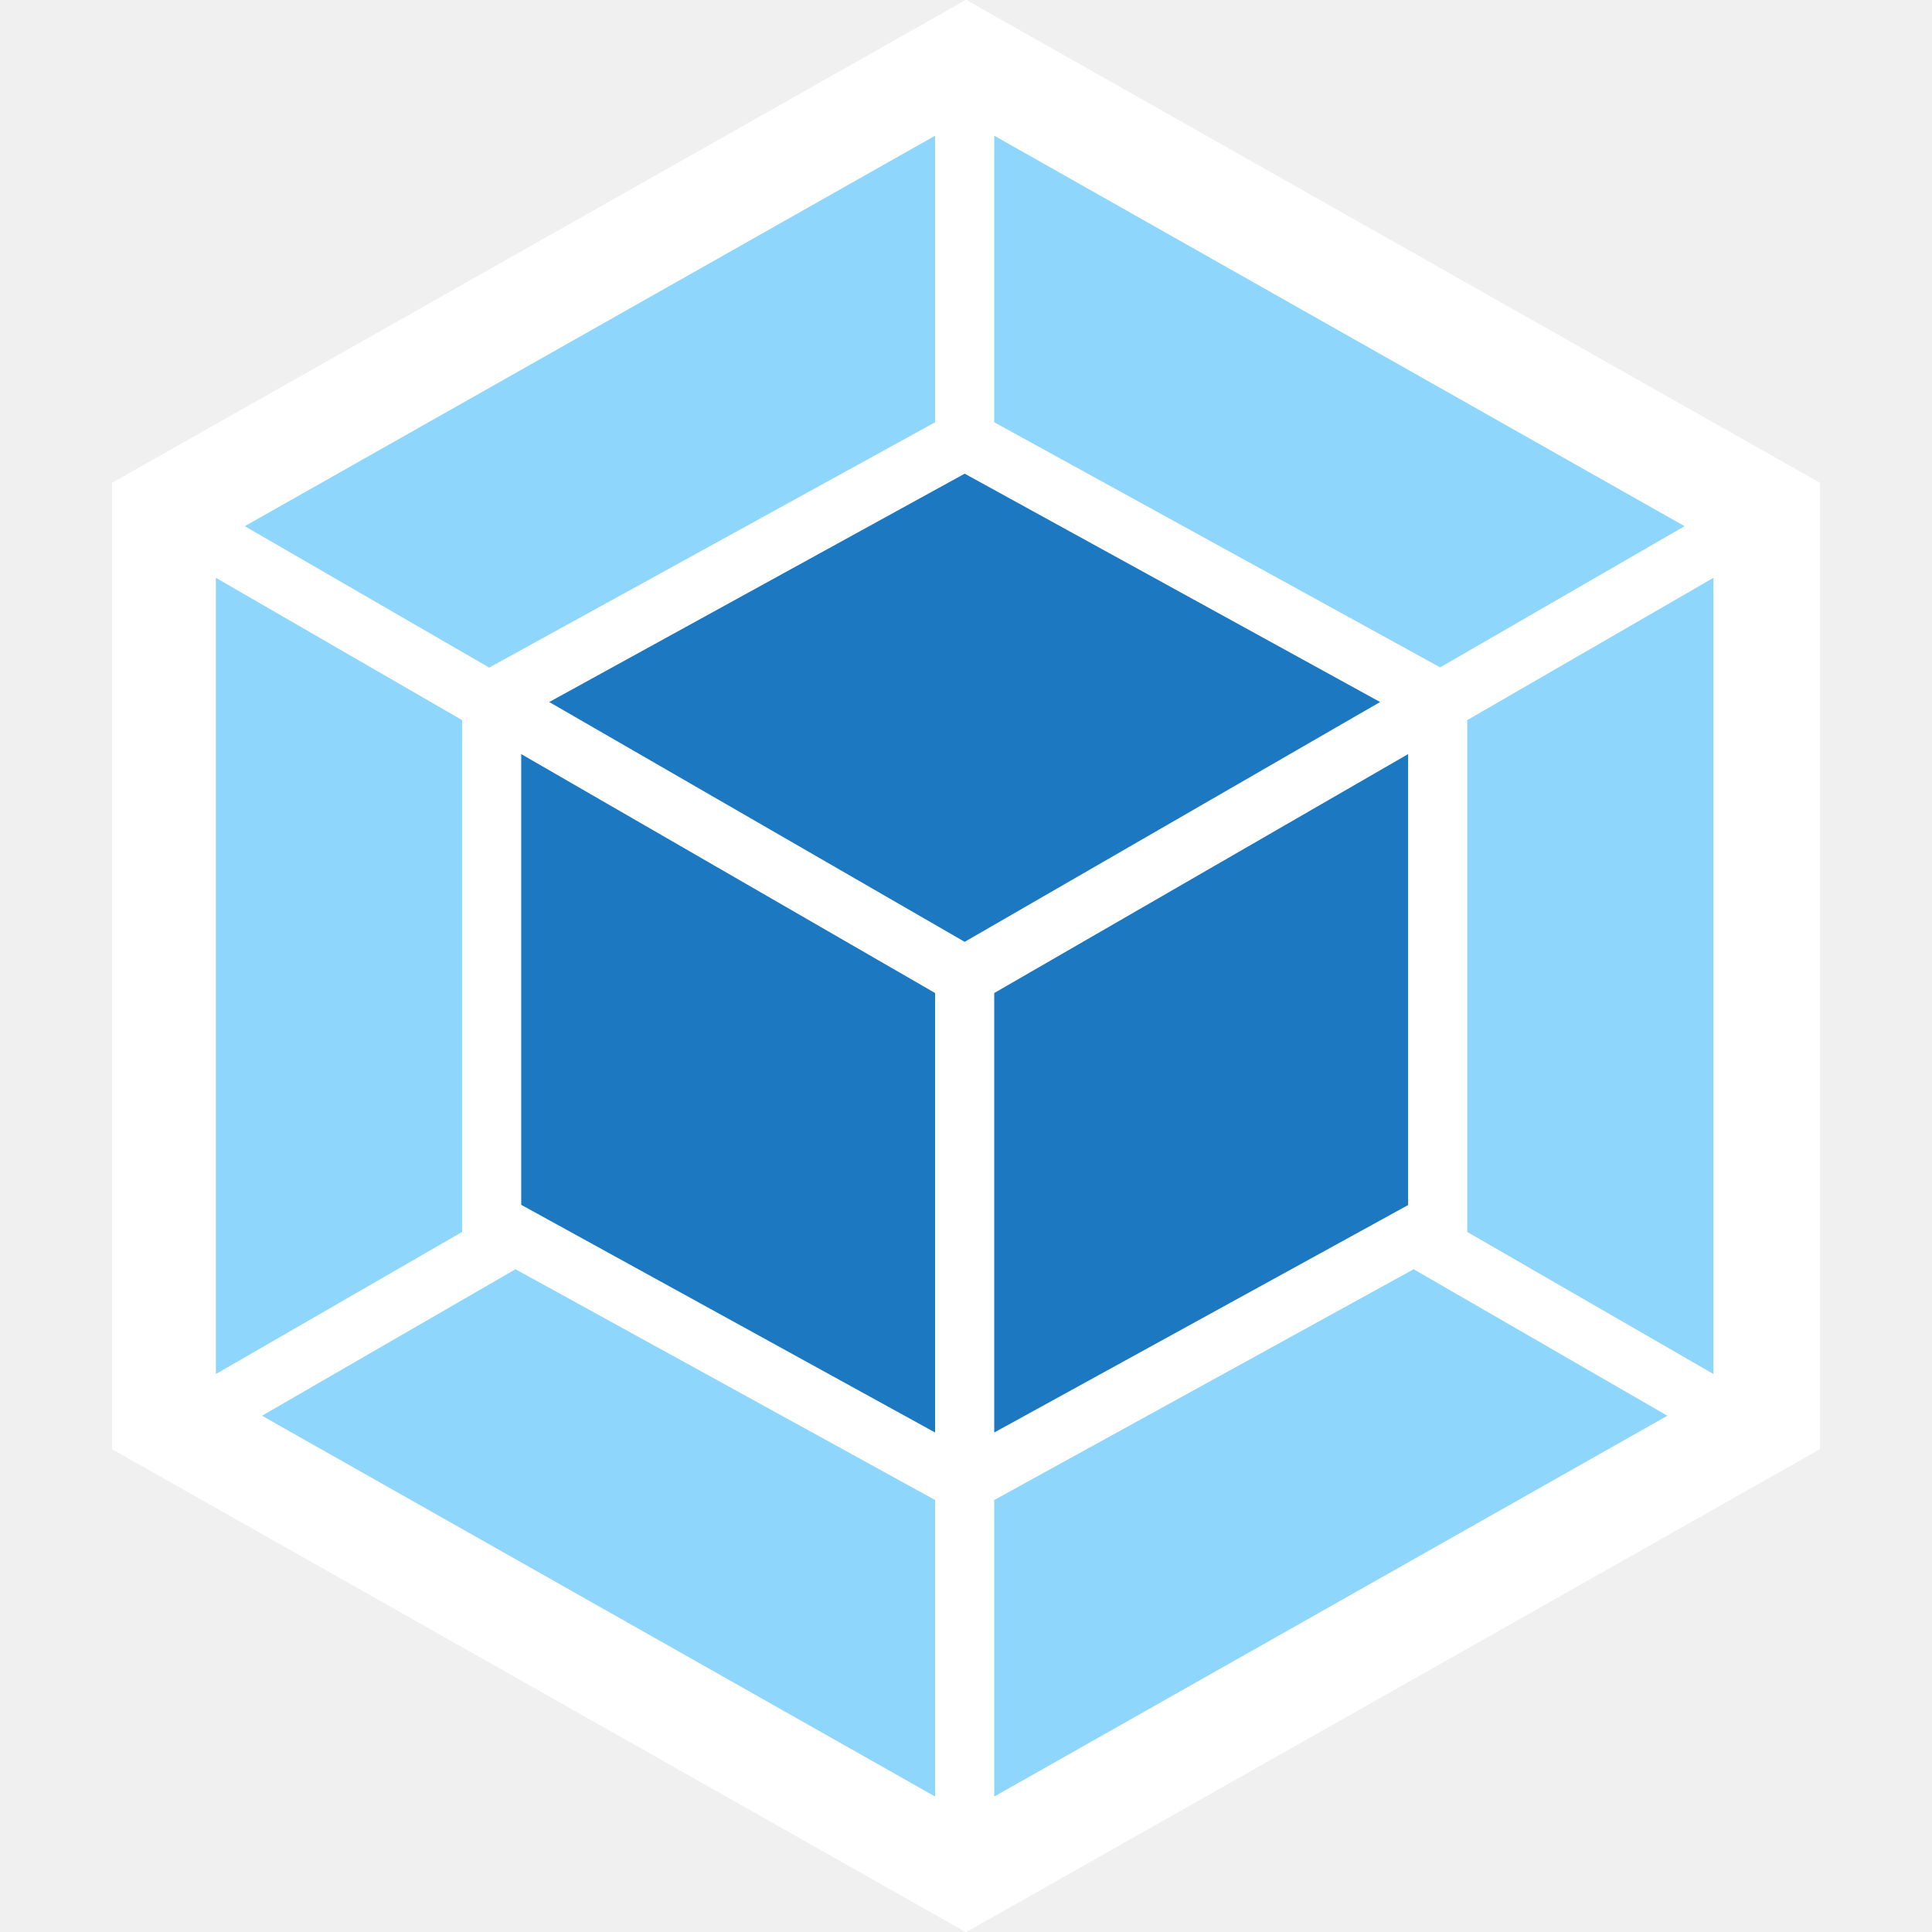
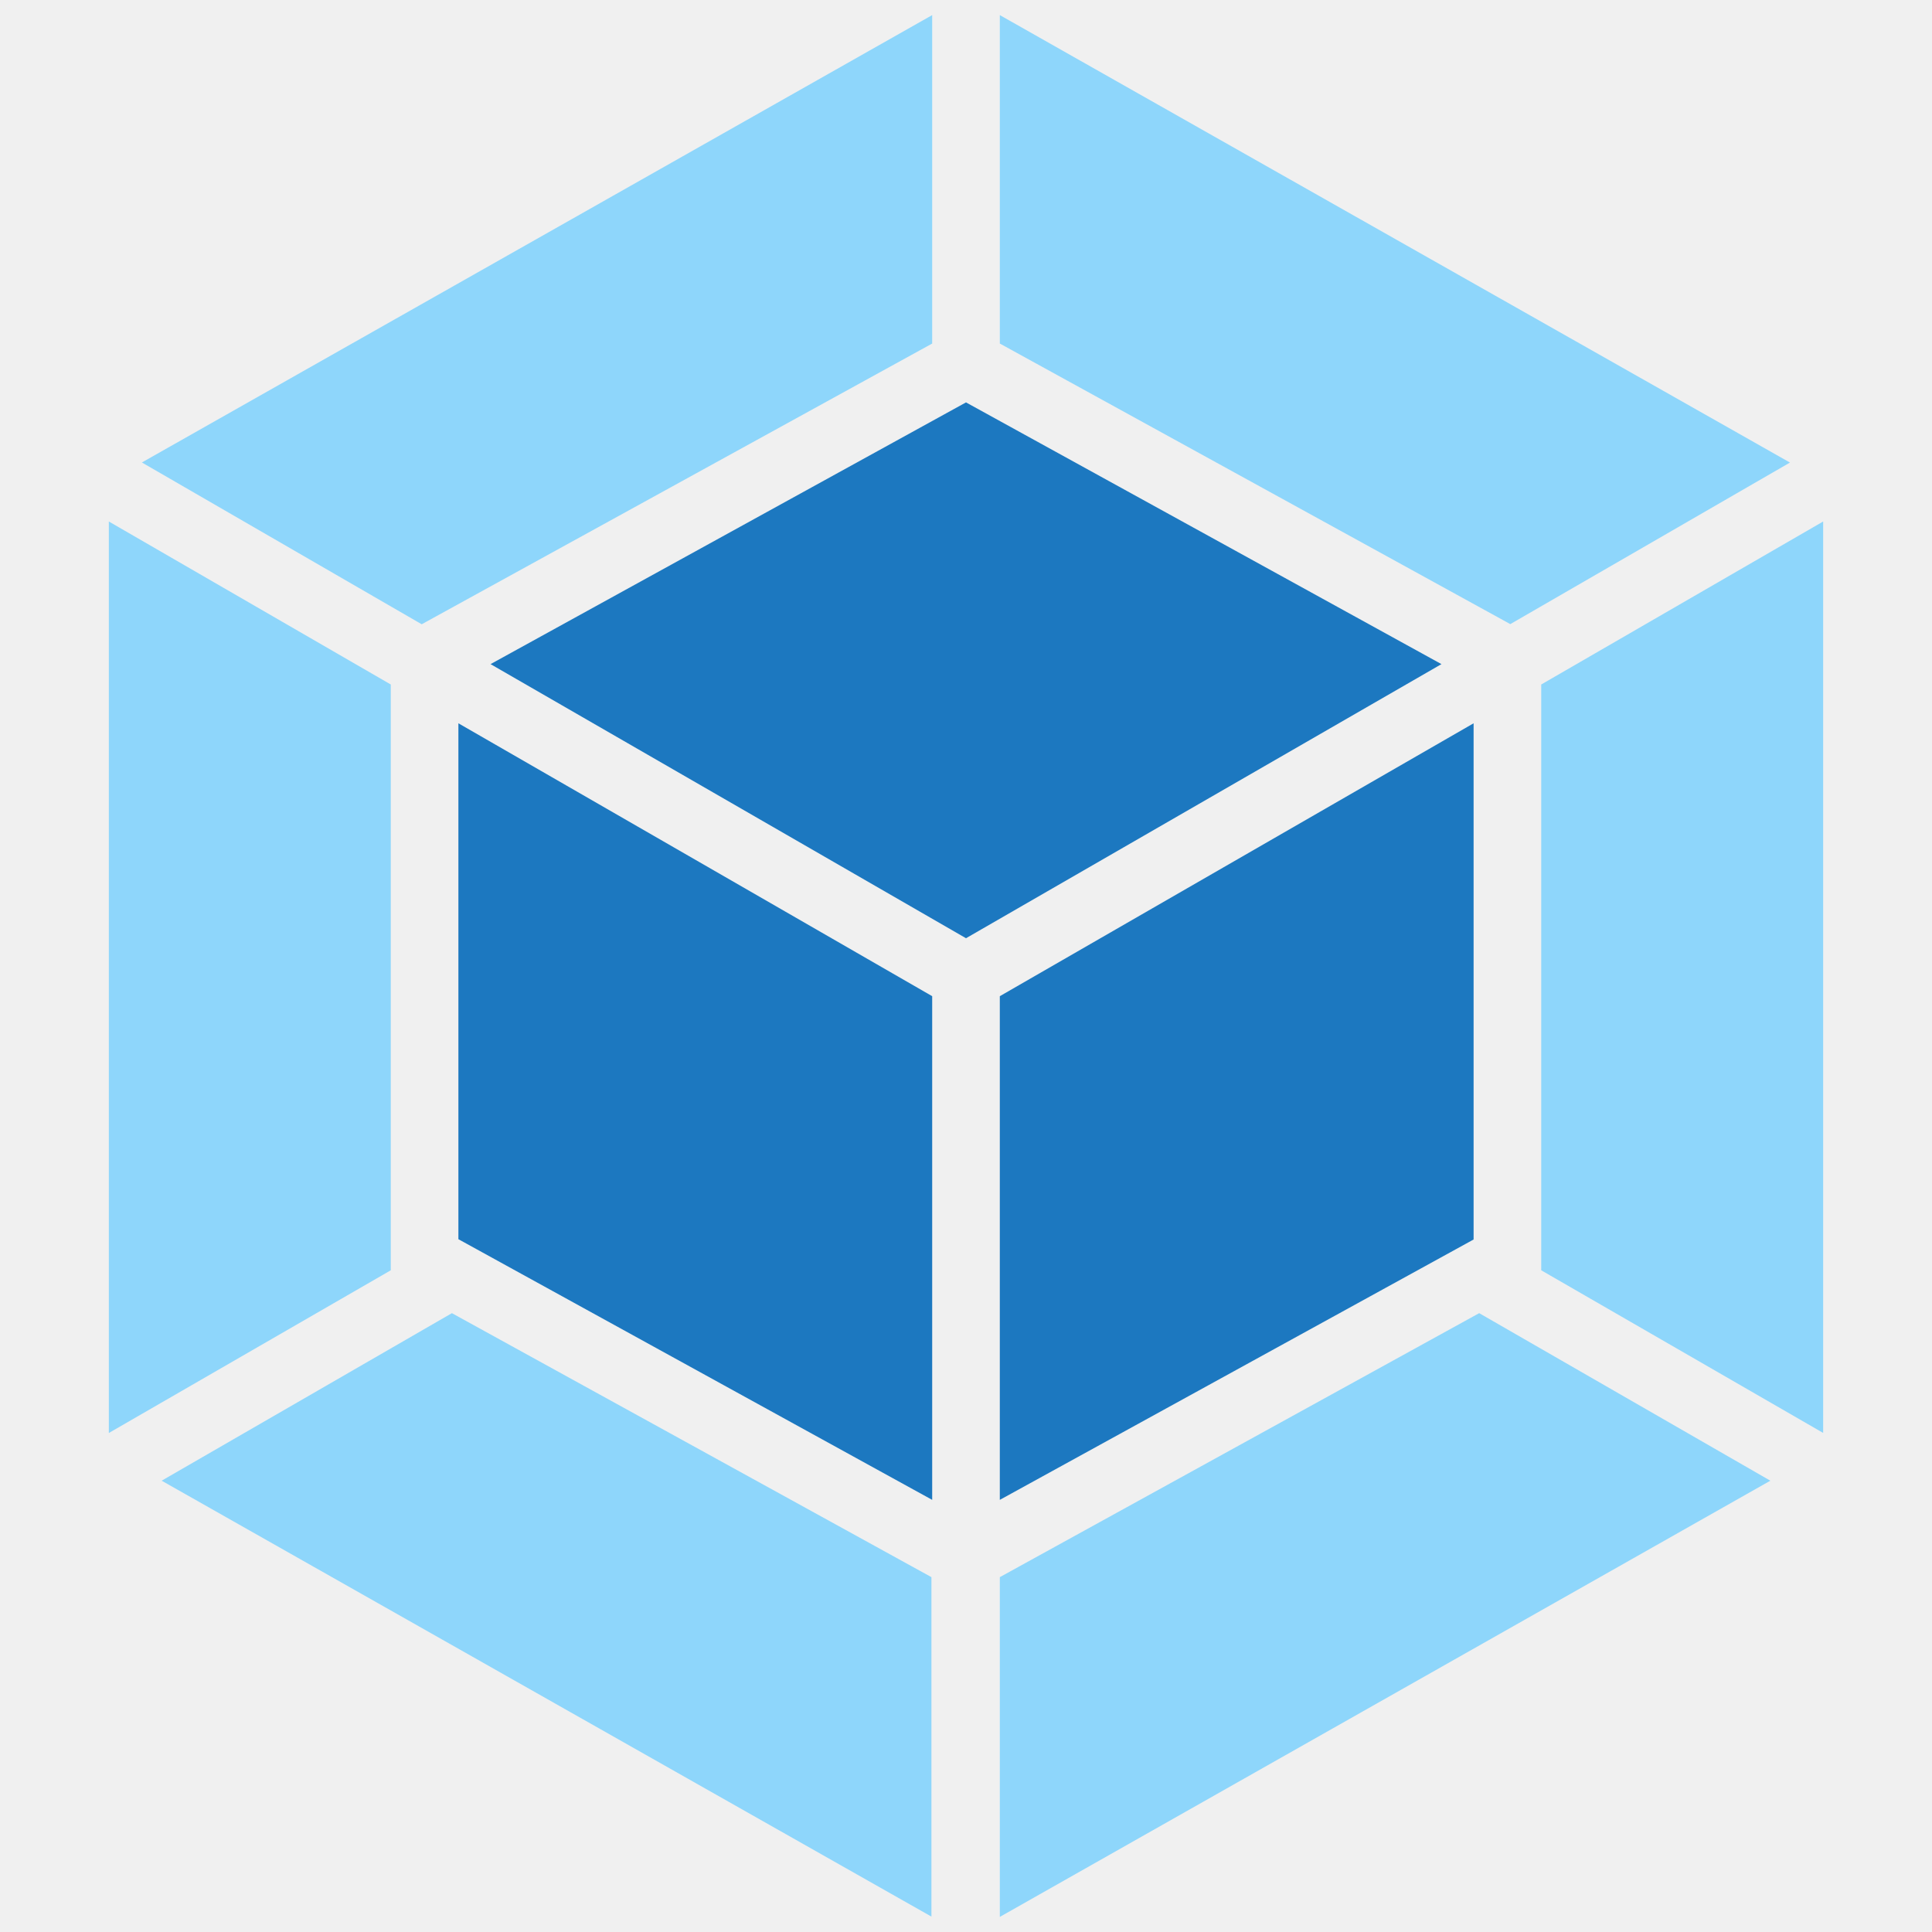
- <svg xmlns="http://www.w3.org/2000/svg" viewBox="0 0 875.7 875.7" version="1.1" id="svg4" width="875.7" height="875.7">
-   <defs id="defs4" />
-   <g id="g4" transform="translate(50.85001)">
-     <path d="m 387,0 387,218.9 v 437.9 l -387,218.9 -387,-218.9 v -437.9 z" fill="#ffffff" id="path1" />
-     <path d="m 704.9,641.7 -305.1,172.6 v -134.4 l 190.1,-104.6 z m 20.9,-18.9 v -360.9 l -111.6,64.5 v 232 z m -657.9,18.9 305.1,172.6 v -134.4 l -190.2,-104.6 z m -20.9,-18.9 v -360.9 l 111.6,64.5 v 232 z m 13.1,-384.3 312.9,-177 v 129.9 l -200.5,110.3 -1.6,0.9 z m 652.6,0 -312.9,-177 v 129.9 l 200.5,110.2 1.6,0.9 z" fill="#8ed6fb" id="path2" />
-     <path d="m 373,649.3 -187.6,-103.2 v -204.3 l 187.6,108.3 z m 26.8,0 187.6,-103.1 v -204.4 l -187.6,108.3 z m -201.7,-331.1 188.3,-103.5 188.3,103.5 -188.3,108.7 z" fill="#1c78c0" id="path3" />
-   </g>
-   <path d="m 1164.3,576.3 h 82.5 l 84.1,-280.2 h -80.4 l -49.8,198.8 -53.1,-198.8 h -69.6 l -53.6,198.8 -49.3,-198.8 h -80.4 l 83.6,280.2 h 82.5 l 52,-179.5 z m 170.9,-139.3 c 0,84.1 57.3,146.3 147.4,146.3 69.7,0 107.2,-41.8 117.9,-61.6 l -48.8,-37 c -8,11.8 -30,34.3 -68.1,34.3 -41.3,0 -71.3,-26.8 -72.9,-64.3 h 197.3 c 0.5,-5.4 0.5,-10.7 0.5,-16.1 0,-91.6 -49.3,-149.5 -136.1,-149.5 -79.9,0 -137.2,63.2 -137.2,147.9 z m 77.7,-30.6 c 3.2,-32.1 25.7,-56.8 60.6,-56.8 33.8,0 58.4,22.5 60,56.8 z m 223.5,169.9 h 69.7 v -28.9 c 7.5,9.1 35.4,35.9 83.1,35.9 80.4,0 137.2,-60.5 137.2,-146.8 0,-86.8 -52.5,-147.3 -132.9,-147.3 -48.2,0 -76.1,26.8 -83.1,36.4 v -136.7 h -73.9 v 387.4 z m 71.8,-139.3 c 0,-52.5 31.1,-82.5 71.8,-82.5 42.9,0 71.8,33.8 71.8,82.5 0,49.8 -30,80.9 -71.8,80.9 -45,0 -71.8,-36.5 -71.8,-80.9 z m 247,239.5 h 73.9 v -129.2 c 7,9.1 34.8,35.9 83.1,35.9 80.4,0 132.9,-60.5 132.9,-147.3 0,-85.7 -56.8,-146.8 -137.2,-146.8 -47.7,0 -75.6,26.8 -83.1,36.4 v -29.5 h -69.7 v 380.5 z m 71.8,-241.1 c 0,-44.5 26.8,-80.9 71.8,-80.9 41.8,0 71.8,31.1 71.8,80.9 0,48.8 -28.9,82.5 -71.8,82.5 -40.7,0 -71.8,-30 -71.8,-82.5 z m 231.5,54.1 c 0,58.9 48.2,93.8 105,93.8 32.2,0 53.6,-9.6 68.1,-25.2 l 4.8,18.2 h 65.4 v -177.4 c 0,-62.7 -26.8,-109.8 -116.8,-109.8 -42.9,0 -85.2,16.1 -110.4,33.2 l 27.9,50.4 a 165.2,165.2 0 0 1 74.5,-19.8 c 32.7,0 50.9,16.6 50.9,41.3 v 18.2 c -10.2,-7 -32.2,-15.5 -60.6,-15.5 -65.4,-0.1 -108.8,37.4 -108.8,92.6 z m 73.9,-2.2 c 0,-23 19.8,-39.1 48.2,-39.1 28.4,0 48.8,14.5 48.8,39.1 0,23.6 -20.4,38.6 -48.2,38.6 -27.8,0 -48.8,-15.5 -48.8,-38.6 z m 348.9,30.6 c -46.6,0 -79.8,-33.8 -79.8,-81.4 0,-45 29.5,-82 77.2,-82 a 95.2,95.2 0 0 1 65.4,26.8 l 20.9,-62.2 a 142.6,142.6 0 0 0 -88.4,-30 c -85.2,0 -149,62.7 -149,147.9 0,85.2 62.2,146.3 149.5,146.3 a 141,141 0 0 0 87.3,-30 l -19.8,-60.5 c -12.4,10.1 -34.9,25.1 -63.3,25.1 z m 110.9,58.4 h 73.9 v -144.7 l 93.8,144.7 h 86.8 l -106.1,-153.3 98.6,-127 h -83.1 l -90,117.9 v -225 h -73.9 z" fill="#f5fafa" id="path4" />
-   <g id="g7" transform="translate(50.85001)">
-     <path d="m 387,0 387,218.9 v 437.9 l -387,218.9 -387,-218.9 v -437.9 z" fill="#ffffff" id="path5" />
-     <path d="m 704.9,641.7 -305.1,172.6 v -134.4 l 190.1,-104.6 z m 20.9,-18.9 v -360.9 l -111.6,64.5 v 232 z m -657.9,18.9 305.1,172.6 v -134.4 l -190.2,-104.6 z m -20.9,-18.9 v -360.9 l 111.6,64.5 v 232 z m 13.1,-384.3 312.9,-177 v 129.9 l -200.5,110.3 -1.6,0.9 z m 652.6,0 -312.9,-177 v 129.9 l 200.5,110.2 1.6,0.9 z" fill="#8ed6fb" id="path6" />
-     <path d="m 373,649.3 -187.6,-103.2 v -204.3 l 187.6,108.3 z m 26.8,0 187.6,-103.1 v -204.4 l -187.6,108.3 z m -201.7,-331.1 188.3,-103.5 188.3,103.5 -188.3,108.7 z" fill="#1c78c0" id="path7" />
-   </g>
-   <g id="g10" transform="translate(50.85001)">
-     <path d="m 387,0 387,218.9 v 437.9 l -387,218.9 -387,-218.9 v -437.9 z" fill="#ffffff" id="path8" />
-     <path d="m 704.9,641.7 -305.1,172.6 v -134.4 l 190.1,-104.6 z m 20.9,-18.9 v -360.9 l -111.6,64.5 v 232 z m -657.9,18.9 305.1,172.6 v -134.4 l -190.2,-104.6 z m -20.9,-18.9 v -360.9 l 111.6,64.5 v 232 z m 13.1,-384.3 312.9,-177 v 129.9 l -200.5,110.3 -1.6,0.9 z m 652.6,0 -312.9,-177 v 129.9 l 200.5,110.2 1.6,0.9 z" fill="#8ed6fb" id="path9" />
-     <path d="m 373,649.3 -187.6,-103.2 v -204.3 l 187.6,108.3 z m 26.8,0 187.6,-103.1 v -204.4 l -187.6,108.3 z m -201.7,-331.1 188.3,-103.5 188.3,103.5 -188.3,108.7 z" fill="#1c78c0" id="path10" />
-   </g>
+ <svg xmlns="http://www.w3.org/2000/svg" viewBox="0 0 128 128">
+   <path fill="#8ed6fb" d="M117.29 98.1L66.24 127v-22.51L98 87l19.29 11.1zm3.5-3.16V34.55l-18.68 10.8v38.81l18.67 10.77zM10.71 98.1l51 28.88v-22.49L29.94 87zm-3.5-3.16V34.55l18.68 10.8v38.81zm2.19-64.3L61.76 1v21.76L28.21 41.21l-.27.15zm109.18 0L66.24 1v21.76L99.79 41.2l.27.15 18.54-10.71z" />
+   <path fill="#1c78c0" d="M61.76 99.37L30.37 82.1V47.92L61.76 66zm4.48 0l31.39-17.25v-34.2L66.24 66zM32.5 44L64 26.66 95.5 44 64 62.16 32.5 44z" />
</svg>
